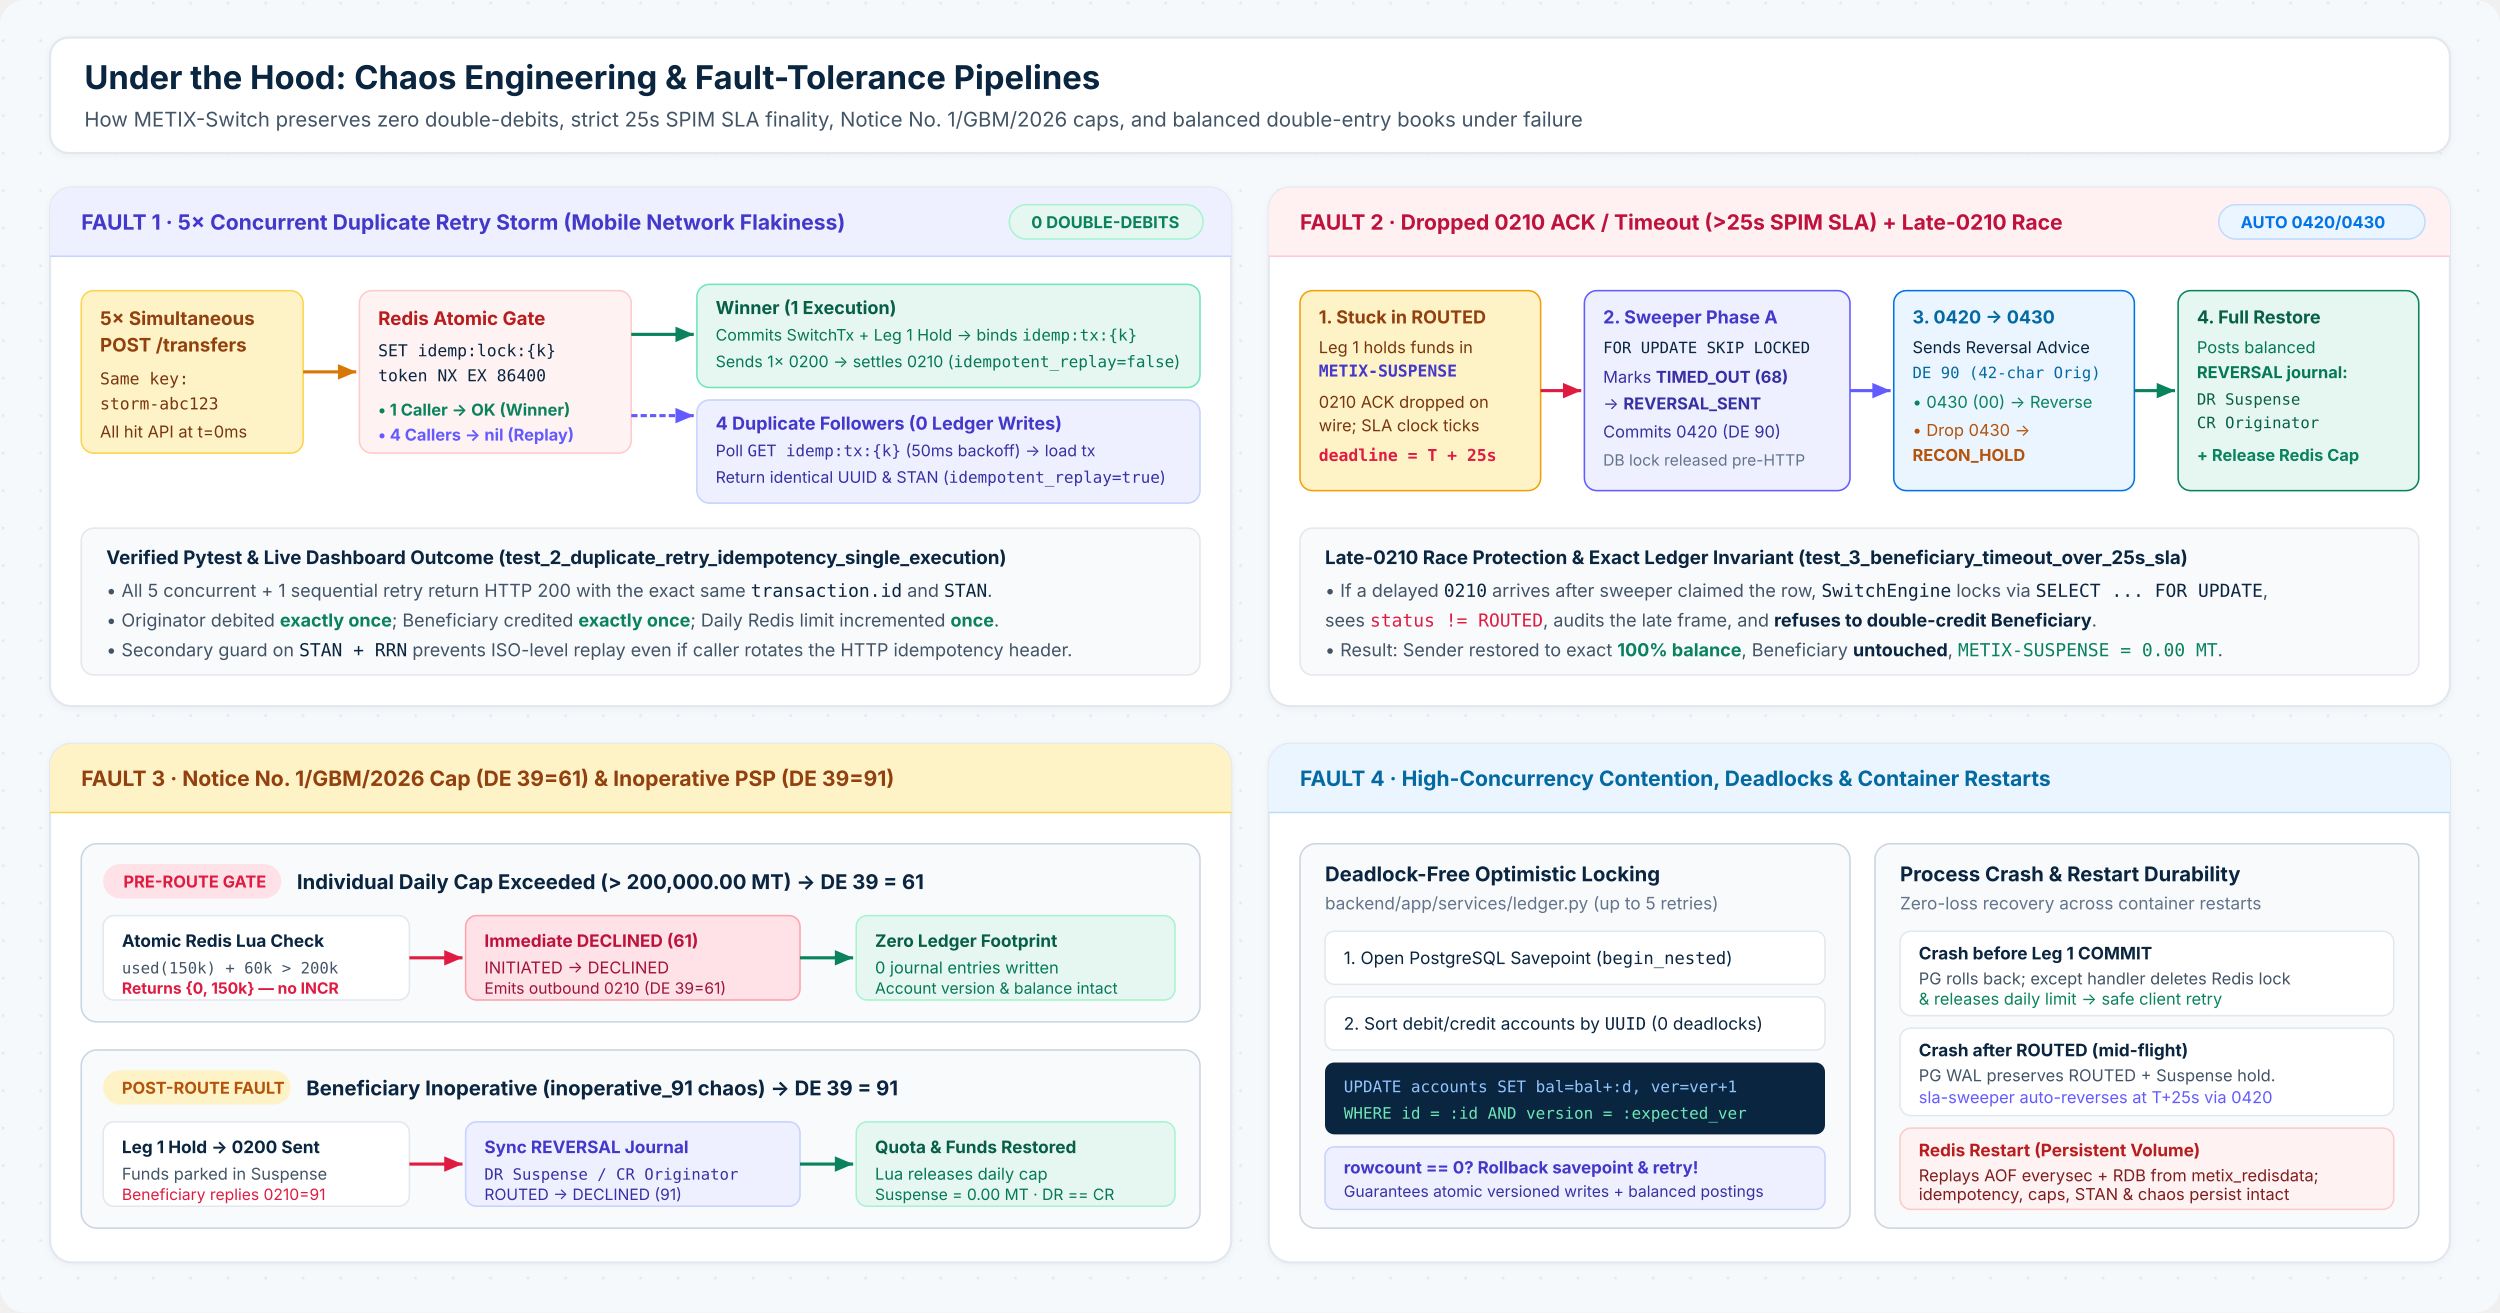
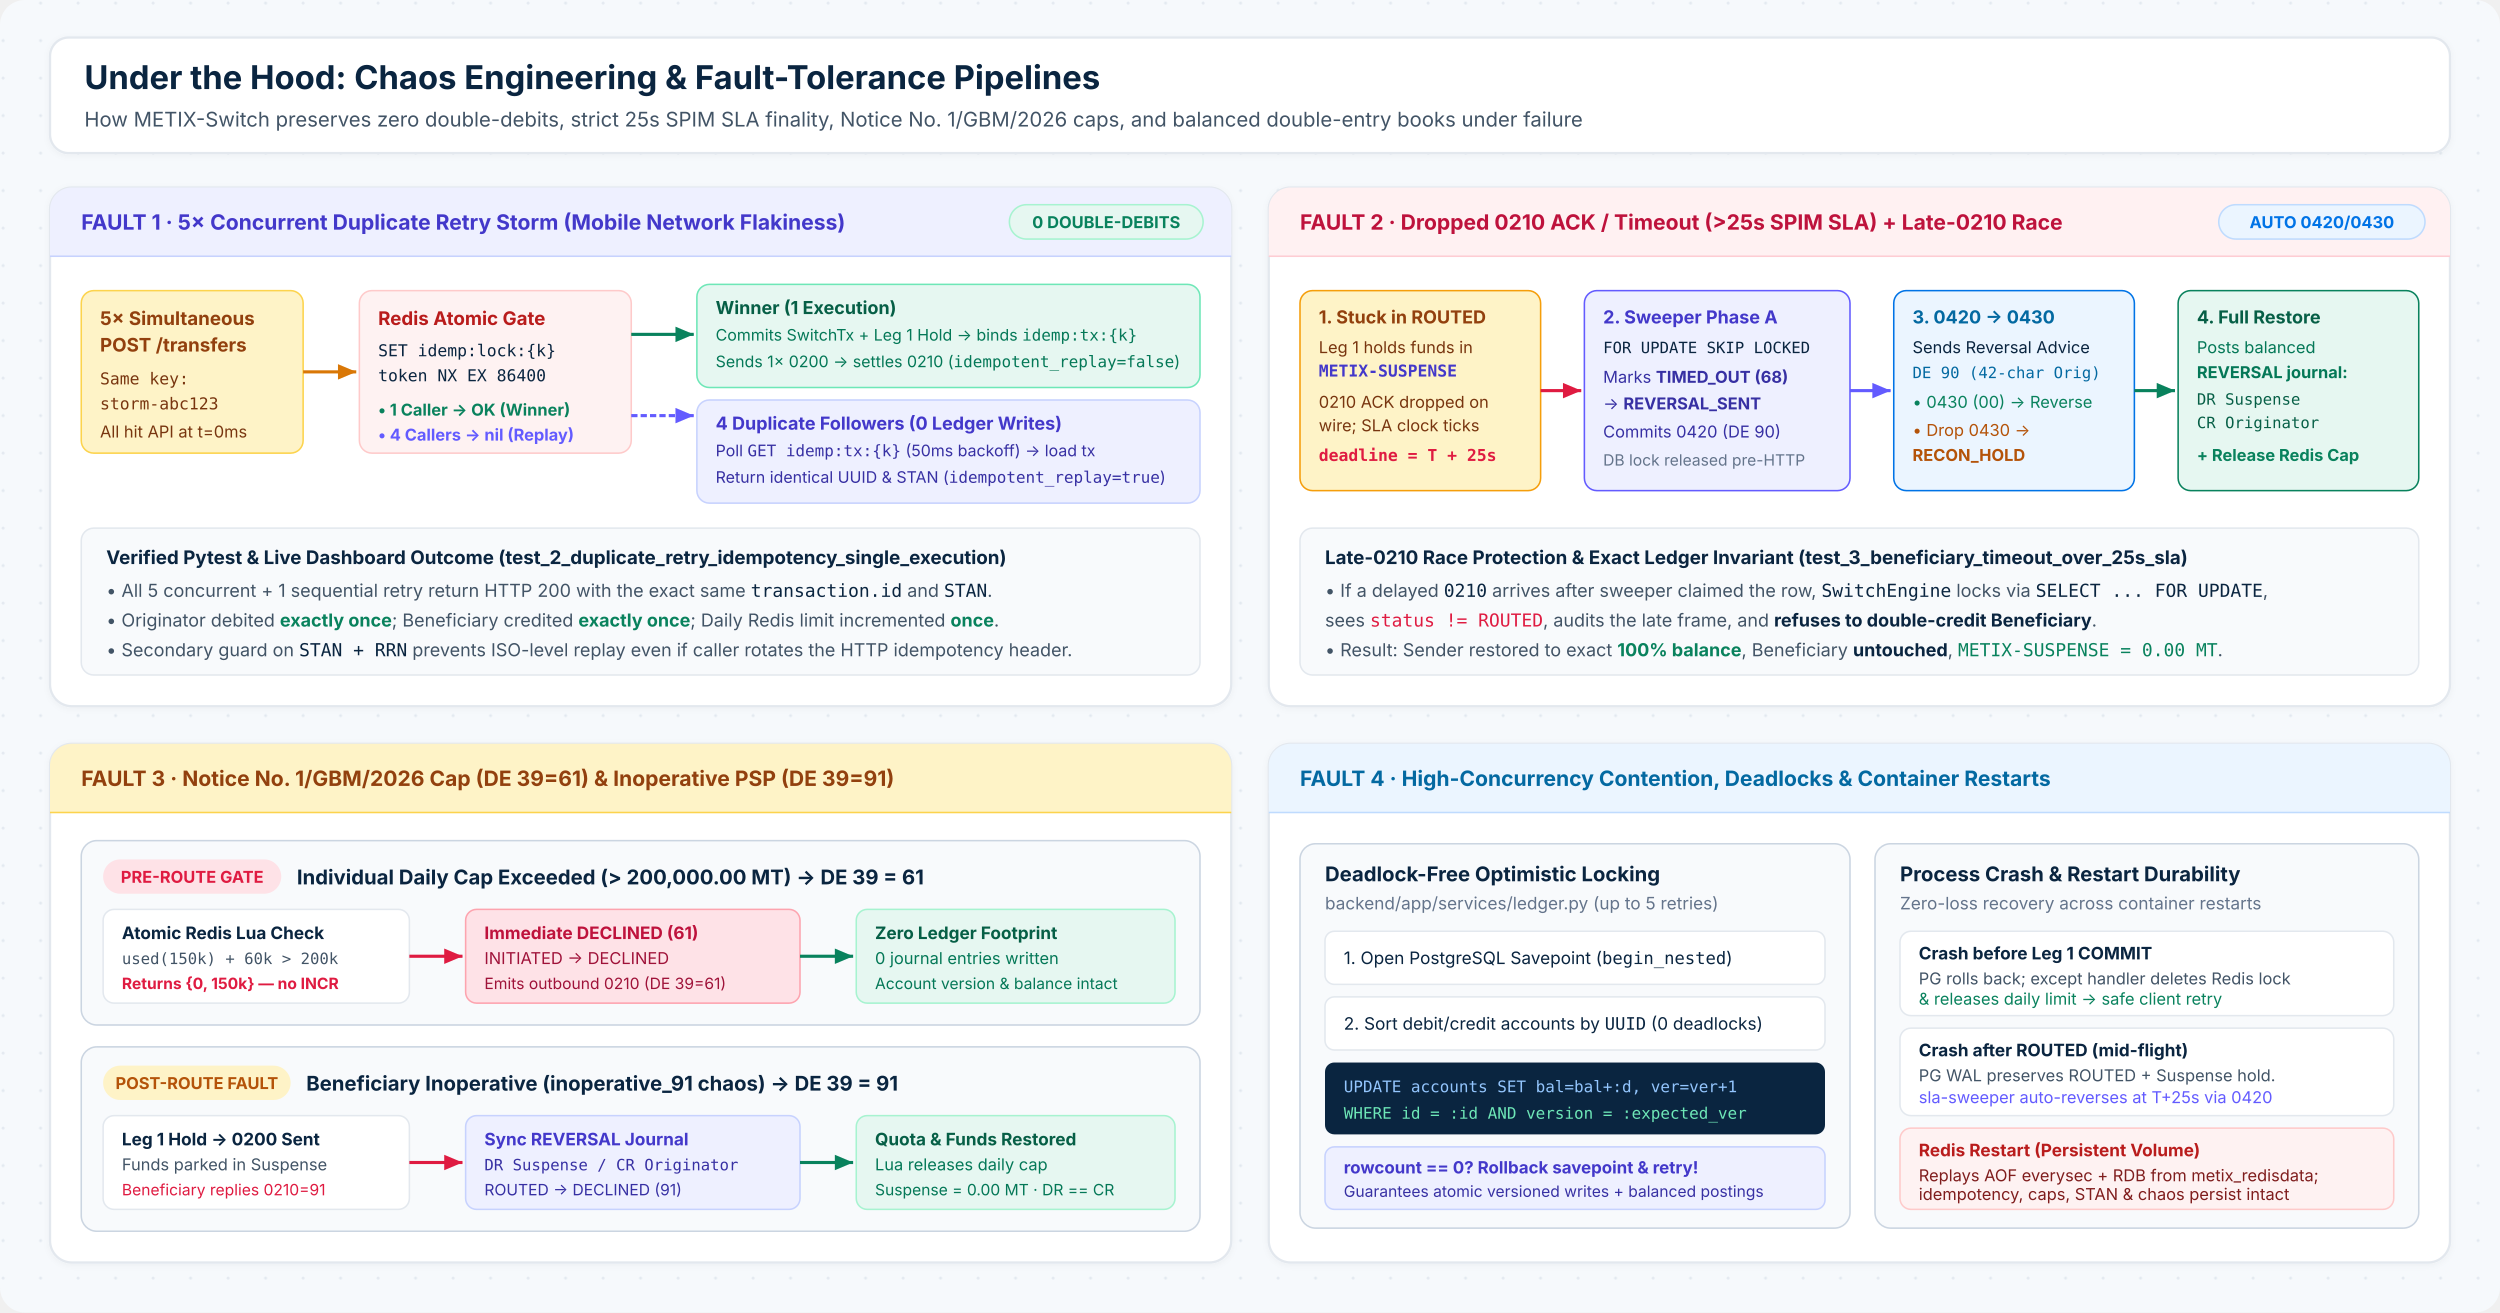
<svg xmlns="http://www.w3.org/2000/svg" viewBox="0 0 1600 840" width="1600" height="840" font-family="Inter, Figtree, -apple-system, BlinkMacSystemFont, 'Segoe UI', Roboto, sans-serif">
  <defs>
    <filter id="cardShadow" x="-6%" y="-6%" width="112%" height="116%">
      <feDropShadow dx="0" dy="3" stdDeviation="6" flood-color="#0A2540" flood-opacity="0.06" />
      <feDropShadow dx="0" dy="1" stdDeviation="2" flood-color="#0A2540" flood-opacity="0.04" />
    </filter>
    <pattern id="dotGrid" width="24" height="24" patternUnits="userSpaceOnUse">
      <circle cx="2" cy="2" r="1" fill="#CBD5E1" opacity="0.4" />
    </pattern>
    <marker id="arrIndigo" viewBox="0 0 10 10" refX="9" refY="5" markerWidth="6.5" markerHeight="6.5" orient="auto">
      <path d="M 0 1.2 L 9 5 L 0 8.8 z" fill="#635BFF" />
    </marker>
    <marker id="arrEmerald" viewBox="0 0 10 10" refX="9" refY="5" markerWidth="6.5" markerHeight="6.5" orient="auto">
      <path d="M 0 1.2 L 9 5 L 0 8.8 z" fill="#09825D" />
    </marker>
    <marker id="arrCrimson" viewBox="0 0 10 10" refX="9" refY="5" markerWidth="6.5" markerHeight="6.5" orient="auto">
      <path d="M 0 1.2 L 9 5 L 0 8.8 z" fill="#DF1B41" />
    </marker>
    <marker id="arrAmber" viewBox="0 0 10 10" refX="9" refY="5" markerWidth="6.5" markerHeight="6.5" orient="auto">
      <path d="M 0 1.2 L 9 5 L 0 8.8 z" fill="#D97706" />
    </marker>
    <marker id="arrBlue" viewBox="0 0 10 10" refX="9" refY="5" markerWidth="6.5" markerHeight="6.5" orient="auto">
      <path d="M 0 1.2 L 9 5 L 0 8.8 z" fill="#0073E6" />
    </marker>
  </defs>
  <rect width="1600" height="840" fill="#F6F9FC" rx="16" />
  <rect width="1600" height="840" fill="url(#dotGrid)" rx="16" />
  <rect x="32" y="24" width="1536" height="74" rx="12" fill="#FFFFFF" stroke="#E3E8EE" stroke-width="1.5" filter="url(#cardShadow)" />
  <text x="54" y="57" font-size="21" font-weight="700" fill="#0A2540">Under the Hood: Chaos Engineering &amp; Fault-Tolerance Pipelines</text>
  <text x="54" y="81" font-size="13" fill="#425466">How METIX-Switch preserves zero double-debits, strict 25s SPIM SLA finality, Notice No. 1/GBM/2026 caps, and balanced double-entry books under failure</text>
  <rect x="32" y="120" width="756" height="332" rx="14" fill="#FFFFFF" stroke="#E3E8EE" stroke-width="1.5" filter="url(#cardShadow)" />
  <rect x="32" y="120" width="756" height="44" rx="14" fill="#EEF0FF" />
  <rect x="32" y="150" width="756" height="14" fill="#EEF0FF" />
  <line x1="32" y1="164" x2="788" y2="164" stroke="#C7D2FE" />
  <text x="52" y="147" font-size="13.5" font-weight="700" fill="#4338CA">FAULT 1 · 5× Concurrent Duplicate Retry Storm (Mobile Network Flakiness)</text>
  <rect x="646" y="131" width="124" height="22" rx="11" fill="#E6F7F1" stroke="#A7F3D0" />
-   <text x="660" y="146" font-size="10.5" font-weight="700" fill="#09825D">0 DOUBLE-DEBITS</text>
+   <text x="708" y="146" font-size="10.5" font-weight="700" fill="#09825D" text-anchor="middle">0 DOUBLE-DEBITS</text>
  <rect x="52" y="186" width="142" height="104" rx="8" fill="#FEF3C7" stroke="#FCD34D" />
  <text x="64" y="208" font-size="12" font-weight="700" fill="#92400E">5× Simultaneous</text>
  <text x="64" y="225" font-size="12" font-weight="700" fill="#92400E">POST /transfers</text>
  <text x="64" y="246" font-size="10.5" fill="#78350F" font-family="ui-monospace, Menlo, monospace">Same key:</text>
  <text x="64" y="262" font-size="10.5" fill="#78350F" font-family="ui-monospace, Menlo, monospace">storm-abc123</text>
  <text x="64" y="280" font-size="10.5" fill="#78350F">All hit API at t=0ms</text>
  <path d="M 194 238 L 228 238" stroke="#D97706" stroke-width="2" marker-end="url(#arrAmber)" />
  <rect x="230" y="186" width="174" height="104" rx="8" fill="#FEF2F2" stroke="#FECACA" />
  <text x="242" y="208" font-size="12" font-weight="700" fill="#B91C1C">Redis Atomic Gate</text>
  <text x="242" y="228" font-size="10.5" fill="#0A2540" font-family="ui-monospace, Menlo, monospace">SET idemp:lock:{k}</text>
  <text x="242" y="244" font-size="10.5" fill="#0A2540" font-family="ui-monospace, Menlo, monospace">    token NX EX 86400</text>
  <text x="242" y="266" font-size="10.5" font-weight="700" fill="#09825D">• 1 Caller → OK (Winner)</text>
  <text x="242" y="282" font-size="10.5" font-weight="700" fill="#635BFF">• 4 Callers → nil (Replay)</text>
  <path d="M 404 214 L 444 214" stroke="#09825D" stroke-width="2" marker-end="url(#arrEmerald)" />
  <rect x="446" y="182" width="322" height="66" rx="8" fill="#E6F7F1" stroke="#6EE7B7" />
  <text x="458" y="201" font-size="11.5" font-weight="700" fill="#065F46">Winner (1 Execution)</text>
  <text x="458" y="218" font-size="10.2" fill="#047857">Commits SwitchTx + Leg 1 Hold → binds <tspan font-family="ui-monospace, Menlo, monospace">idemp:tx:{k}</tspan>
  </text>
  <text x="458" y="235" font-size="10.2" fill="#047857">Sends 1× 0200 → settles 0210 (<tspan font-family="ui-monospace, Menlo, monospace">idempotent_replay=false</tspan>)</text>
  <path d="M 404 266 L 444 266" stroke="#635BFF" stroke-width="2" stroke-dasharray="4,2" marker-end="url(#arrIndigo)" />
  <rect x="446" y="256" width="322" height="66" rx="8" fill="#EEF0FF" stroke="#C7D2FE" />
  <text x="458" y="275" font-size="11.5" font-weight="700" fill="#4338CA">4 Duplicate Followers (0 Ledger Writes)</text>
  <text x="458" y="292" font-size="10.2" fill="#3730A3">Poll <tspan font-family="ui-monospace, Menlo, monospace">GET idemp:tx:{k}</tspan> (50ms backoff) → load tx</text>
  <text x="458" y="309" font-size="10.2" fill="#3730A3">Return identical UUID &amp; STAN (<tspan font-family="ui-monospace, Menlo, monospace">idempotent_replay=true</tspan>)</text>
  <rect x="52" y="338" width="716" height="94" rx="8" fill="#F8FAFC" stroke="#E3E8EE" />
  <text x="68" y="361" font-size="12" font-weight="700" fill="#0A2540">Verified Pytest &amp; Live Dashboard Outcome (test_2_duplicate_retry_idempotency_single_execution)</text>
  <text x="68" y="382" font-size="11.5" fill="#425466">• All 5 concurrent + 1 sequential retry return HTTP 200 with the exact same <tspan font-family="ui-monospace, Menlo, monospace" fill="#0A2540">transaction.id</tspan> and <tspan font-family="ui-monospace, Menlo, monospace" fill="#0A2540">STAN</tspan>.</text>
  <text x="68" y="401" font-size="11.5" fill="#425466">• Originator debited <tspan font-weight="700" fill="#09825D">exactly once</tspan>; Beneficiary credited <tspan font-weight="700" fill="#09825D">exactly once</tspan>; Daily Redis limit incremented <tspan font-weight="700" fill="#09825D">once</tspan>.</text>
  <text x="68" y="420" font-size="11.5" fill="#425466">• Secondary guard on <tspan font-family="ui-monospace, Menlo, monospace" fill="#0A2540">STAN + RRN</tspan> prevents ISO-level replay even if caller rotates the HTTP idempotency header.</text>
  <rect x="812" y="120" width="756" height="332" rx="14" fill="#FFFFFF" stroke="#E3E8EE" stroke-width="1.5" filter="url(#cardShadow)" />
  <rect x="812" y="120" width="756" height="44" rx="14" fill="#FFF1F2" />
  <rect x="812" y="150" width="756" height="14" fill="#FFF1F2" />
  <line x1="812" y1="164" x2="1568" y2="164" stroke="#FECDD3" />
  <text x="832" y="147" font-size="13.5" font-weight="700" fill="#BE123C">FAULT 2 · Dropped 0210 ACK / Timeout (&gt;25s SPIM SLA) + Late-0210 Race</text>
  <rect x="1420" y="131" width="132" height="22" rx="11" fill="#EBF5FF" stroke="#BFDBFE" />
-   <text x="1434" y="146" font-size="10.5" font-weight="700" fill="#0073E6">AUTO 0420/0430</text>
+   <text x="1486" y="146" font-size="10.5" font-weight="700" fill="#0073E6" text-anchor="middle">AUTO 0420/0430</text>
  <rect x="832" y="186" width="154" height="128" rx="8" fill="#FEF3C7" stroke="#F59E0B" />
  <text x="844" y="207" font-size="11.5" font-weight="700" fill="#92400E">1. Stuck in ROUTED</text>
  <text x="844" y="226" font-size="10.5" fill="#78350F">Leg 1 holds funds in</text>
  <text x="844" y="241" font-size="10.5" font-weight="700" fill="#4338CA" font-family="ui-monospace, Menlo, monospace">METIX-SUSPENSE</text>
  <text x="844" y="261" font-size="10.5" fill="#78350F">0210 ACK dropped on</text>
  <text x="844" y="276" font-size="10.5" fill="#78350F">wire; SLA clock ticks</text>
  <text x="844" y="295" font-size="10.5" font-weight="700" fill="#DF1B41" font-family="ui-monospace, Menlo, monospace">deadline = T + 25s</text>
  <path d="M 986 250 L 1012 250" stroke="#DF1B41" stroke-width="2" marker-end="url(#arrCrimson)" />
  <rect x="1014" y="186" width="170" height="128" rx="8" fill="#EEF0FF" stroke="#635BFF" />
  <text x="1026" y="207" font-size="11.5" font-weight="700" fill="#4338CA">2. Sweeper Phase A</text>
  <text x="1026" y="226" font-size="10" fill="#0A2540" font-family="ui-monospace, Menlo, monospace">FOR UPDATE SKIP LOCKED</text>
  <text x="1026" y="245" font-size="10.5" fill="#3730A3">Marks <tspan font-weight="700">TIMED_OUT (68)</tspan>
  </text>
  <text x="1026" y="262" font-size="10.5" fill="#3730A3">→ <tspan font-weight="700">REVERSAL_SENT</tspan>
  </text>
  <text x="1026" y="280" font-size="10.5" fill="#3730A3">Commits 0420 (DE 90)</text>
  <text x="1026" y="298" font-size="10" fill="#64748B">DB lock released pre-HTTP</text>
  <path d="M 1184 250 L 1210 250" stroke="#635BFF" stroke-width="2" marker-end="url(#arrIndigo)" />
  <rect x="1212" y="186" width="154" height="128" rx="8" fill="#EBF5FF" stroke="#0073E6" />
  <text x="1224" y="207" font-size="11.5" font-weight="700" fill="#0369A1">3. 0420 → 0430</text>
  <text x="1224" y="226" font-size="10.5" fill="#0A2540">Sends Reversal Advice</text>
  <text x="1224" y="242" font-size="10" fill="#0369A1" font-family="ui-monospace, Menlo, monospace">DE 90 (42-char Orig)</text>
  <text x="1224" y="261" font-size="10.5" fill="#09825D">• 0430 (00) → Reverse</text>
  <text x="1224" y="279" font-size="10.5" fill="#B45309">• Drop 0430 →</text>
  <text x="1224" y="295" font-size="10.5" font-weight="700" fill="#B45309">  RECON_HOLD</text>
  <path d="M 1366 250 L 1392 250" stroke="#09825D" stroke-width="2" marker-end="url(#arrEmerald)" />
  <rect x="1394" y="186" width="154" height="128" rx="8" fill="#E6F7F1" stroke="#09825D" />
  <text x="1406" y="207" font-size="11.5" font-weight="700" fill="#065F46">4. Full Restore</text>
  <text x="1406" y="226" font-size="10.5" fill="#047857">Posts balanced</text>
  <text x="1406" y="242" font-size="10.5" font-weight="700" fill="#047857">REVERSAL journal:</text>
  <text x="1406" y="259" font-size="10" fill="#065F46" font-family="ui-monospace, Menlo, monospace">DR Suspense</text>
  <text x="1406" y="274" font-size="10" fill="#065F46" font-family="ui-monospace, Menlo, monospace">CR Originator</text>
  <text x="1406" y="295" font-size="10.5" font-weight="700" fill="#09825D">+ Release Redis Cap</text>
  <rect x="832" y="338" width="716" height="94" rx="8" fill="#F8FAFC" stroke="#E3E8EE" />
  <text x="848" y="361" font-size="12" font-weight="700" fill="#0A2540">Late-0210 Race Protection &amp; Exact Ledger Invariant (test_3_beneficiary_timeout_over_25s_sla)</text>
  <text x="848" y="382" font-size="11.5" fill="#425466">• If a delayed <tspan font-family="ui-monospace, Menlo, monospace" fill="#0A2540">0210</tspan> arrives after sweeper claimed the row, <tspan font-family="ui-monospace, Menlo, monospace" fill="#0A2540">SwitchEngine</tspan> locks via <tspan font-family="ui-monospace, Menlo, monospace" fill="#0A2540">SELECT ... FOR UPDATE</tspan>,</text>
  <text x="848" y="401" font-size="11.5" fill="#425466">  sees <tspan font-family="ui-monospace, Menlo, monospace" fill="#DF1B41">status != ROUTED</tspan>, audits the late frame, and <tspan font-weight="700" fill="#0A2540">refuses to double-credit Beneficiary</tspan>.</text>
  <text x="848" y="420" font-size="11.5" fill="#425466">• Result: Sender restored to exact <tspan font-weight="700" fill="#09825D">100% balance</tspan>, Beneficiary <tspan font-weight="700" fill="#0A2540">untouched</tspan>, <tspan font-family="ui-monospace, Menlo, monospace" fill="#09825D">METIX-SUSPENSE = 0.00 MT</tspan>.</text>
  <rect x="32" y="476" width="756" height="332" rx="14" fill="#FFFFFF" stroke="#E3E8EE" stroke-width="1.5" filter="url(#cardShadow)" />
  <rect x="32" y="476" width="756" height="44" rx="14" fill="#FEF3C7" />
  <rect x="32" y="506" width="756" height="14" fill="#FEF3C7" />
  <line x1="32" y1="520" x2="788" y2="520" stroke="#FCD34D" />
  <text x="52" y="503" font-size="13.5" font-weight="700" fill="#92400E">FAULT 3 · Notice No. 1/GBM/2026 Cap (DE 39=61) &amp; Inoperative PSP (DE 39=91)</text>
-   <rect x="52" y="540" width="716" height="114" rx="10" fill="#F8FAFC" stroke="#CBD5E1" />
-   <rect x="66" y="553" width="114" height="22" rx="11" fill="#FEE2E7" />
-   <text x="79" y="568" font-size="10.5" font-weight="700" fill="#DF1B41">PRE-ROUTE GATE</text>
-   <text x="190" y="569" font-size="13" font-weight="700" fill="#0A2540">Individual Daily Cap Exceeded (&gt; 200,000.00 MT) → DE 39 = 61</text>
-   <rect x="66" y="586" width="196" height="54" rx="7" fill="#FFFFFF" stroke="#E3E8EE" />
-   <text x="78" y="606" font-size="11" font-weight="700" fill="#0A2540">Atomic Redis Lua Check</text>
-   <text x="78" y="623" font-size="10" fill="#425466" font-family="ui-monospace, Menlo, monospace">used(150k) + 60k &gt; 200k</text>
-   <text x="78" y="636" font-size="10" font-weight="700" fill="#DF1B41">Returns {0, 150k} — no INCR</text>
-   <path d="M 262 613 L 296 613" stroke="#DF1B41" stroke-width="2" marker-end="url(#arrCrimson)" />
-   <rect x="298" y="586" width="214" height="54" rx="7" fill="#FEE2E7" stroke="#FDA4AF" />
-   <text x="310" y="606" font-size="11" font-weight="700" fill="#BE123C">Immediate DECLINED (61)</text>
-   <text x="310" y="623" font-size="10.5" fill="#9F1239">INITIATED → DECLINED</text>
-   <text x="310" y="636" font-size="10" fill="#9F1239">Emits outbound 0210 (DE 39=61)</text>
-   <path d="M 512 613 L 546 613" stroke="#09825D" stroke-width="2" marker-end="url(#arrEmerald)" />
-   <rect x="548" y="586" width="204" height="54" rx="7" fill="#E6F7F1" stroke="#A7F3D0" />
-   <text x="560" y="606" font-size="11" font-weight="700" fill="#065F46">Zero Ledger Footprint</text>
-   <text x="560" y="623" font-size="10.5" fill="#047857">0 journal entries written</text>
-   <text x="560" y="636" font-size="10" fill="#047857">Account version &amp; balance intact</text>
-   <rect x="52" y="672" width="716" height="114" rx="10" fill="#F8FAFC" stroke="#CBD5E1" />
-   <rect x="66" y="685" width="120" height="22" rx="11" fill="#FEF3C7" />
-   <text x="78" y="700" font-size="10.5" font-weight="700" fill="#B45309">POST-ROUTE FAULT</text>
-   <text x="196" y="701" font-size="13" font-weight="700" fill="#0A2540">Beneficiary Inoperative (inoperative_91 chaos) → DE 39 = 91</text>
-   <rect x="66" y="718" width="196" height="54" rx="7" fill="#FFFFFF" stroke="#E3E8EE" />
-   <text x="78" y="738" font-size="11" font-weight="700" fill="#0A2540">Leg 1 Hold → 0200 Sent</text>
-   <text x="78" y="755" font-size="10.5" fill="#425466">Funds parked in Suspense</text>
-   <text x="78" y="768" font-size="10" fill="#DF1B41">Beneficiary replies 0210=91</text>
-   <path d="M 262 745 L 296 745" stroke="#DF1B41" stroke-width="2" marker-end="url(#arrCrimson)" />
-   <rect x="298" y="718" width="214" height="54" rx="7" fill="#EEF0FF" stroke="#C7D2FE" />
-   <text x="310" y="738" font-size="11" font-weight="700" fill="#4338CA">Sync REVERSAL Journal</text>
-   <text x="310" y="755" font-size="10" fill="#3730A3" font-family="ui-monospace, Menlo, monospace">DR Suspense / CR Originator</text>
-   <text x="310" y="768" font-size="10" fill="#3730A3">ROUTED → DECLINED (91)</text>
-   <path d="M 512 745 L 546 745" stroke="#09825D" stroke-width="2" marker-end="url(#arrEmerald)" />
-   <rect x="548" y="718" width="204" height="54" rx="7" fill="#E6F7F1" stroke="#A7F3D0" />
-   <text x="560" y="738" font-size="11" font-weight="700" fill="#065F46">Quota &amp; Funds Restored</text>
-   <text x="560" y="755" font-size="10.5" fill="#047857">Lua releases daily cap</text>
-   <text x="560" y="768" font-size="10" fill="#047857">Suspense = 0.00 MT · DR == CR</text>
+   <rect x="52" y="538" width="716" height="118" rx="10" fill="#F8FAFC" stroke="#CBD5E1" />
+   <rect x="66" y="550" width="114" height="22" rx="11" fill="#FEE2E7" />
+   <text x="123" y="565" font-size="10.5" font-weight="700" fill="#DF1B41" text-anchor="middle">PRE-ROUTE GATE</text>
+   <text x="190" y="566" font-size="13" font-weight="700" fill="#0A2540">Individual Daily Cap Exceeded (&gt; 200,000.00 MT) → DE 39 = 61</text>
+   <rect x="66" y="582" width="196" height="60" rx="7" fill="#FFFFFF" stroke="#E3E8EE" />
+   <text x="78" y="601" font-size="11" font-weight="700" fill="#0A2540">Atomic Redis Lua Check</text>
+   <text x="78" y="617" font-size="10" fill="#425466" font-family="ui-monospace, Menlo, monospace">used(150k) + 60k &gt; 200k</text>
+   <text x="78" y="633" font-size="10" font-weight="700" fill="#DF1B41">Returns {0, 150k} — no INCR</text>
+   <path d="M 262 612 L 296 612" stroke="#DF1B41" stroke-width="2" marker-end="url(#arrCrimson)" />
+   <rect x="298" y="582" width="214" height="60" rx="7" fill="#FEE2E7" stroke="#FDA4AF" />
+   <text x="310" y="601" font-size="11" font-weight="700" fill="#BE123C">Immediate DECLINED (61)</text>
+   <text x="310" y="617" font-size="10.5" fill="#9F1239">INITIATED → DECLINED</text>
+   <text x="310" y="633" font-size="10" fill="#9F1239">Emits outbound 0210 (DE 39=61)</text>
+   <path d="M 512 612 L 546 612" stroke="#09825D" stroke-width="2" marker-end="url(#arrEmerald)" />
+   <rect x="548" y="582" width="204" height="60" rx="7" fill="#E6F7F1" stroke="#A7F3D0" />
+   <text x="560" y="601" font-size="11" font-weight="700" fill="#065F46">Zero Ledger Footprint</text>
+   <text x="560" y="617" font-size="10.5" fill="#047857">0 journal entries written</text>
+   <text x="560" y="633" font-size="10" fill="#047857">Account version &amp; balance intact</text>
+   <rect x="52" y="670" width="716" height="118" rx="10" fill="#F8FAFC" stroke="#CBD5E1" />
+   <rect x="66" y="682" width="120" height="22" rx="11" fill="#FEF3C7" />
+   <text x="126" y="697" font-size="10.5" font-weight="700" fill="#B45309" text-anchor="middle">POST-ROUTE FAULT</text>
+   <text x="196" y="698" font-size="13" font-weight="700" fill="#0A2540">Beneficiary Inoperative (inoperative_91 chaos) → DE 39 = 91</text>
+   <rect x="66" y="714" width="196" height="60" rx="7" fill="#FFFFFF" stroke="#E3E8EE" />
+   <text x="78" y="733" font-size="11" font-weight="700" fill="#0A2540">Leg 1 Hold → 0200 Sent</text>
+   <text x="78" y="749" font-size="10.5" fill="#425466">Funds parked in Suspense</text>
+   <text x="78" y="765" font-size="10" fill="#DF1B41">Beneficiary replies 0210=91</text>
+   <path d="M 262 744 L 296 744" stroke="#DF1B41" stroke-width="2" marker-end="url(#arrCrimson)" />
+   <rect x="298" y="714" width="214" height="60" rx="7" fill="#EEF0FF" stroke="#C7D2FE" />
+   <text x="310" y="733" font-size="11" font-weight="700" fill="#4338CA">Sync REVERSAL Journal</text>
+   <text x="310" y="749" font-size="10" fill="#3730A3" font-family="ui-monospace, Menlo, monospace">DR Suspense / CR Originator</text>
+   <text x="310" y="765" font-size="10" fill="#3730A3">ROUTED → DECLINED (91)</text>
+   <path d="M 512 744 L 546 744" stroke="#09825D" stroke-width="2" marker-end="url(#arrEmerald)" />
+   <rect x="548" y="714" width="204" height="60" rx="7" fill="#E6F7F1" stroke="#A7F3D0" />
+   <text x="560" y="733" font-size="11" font-weight="700" fill="#065F46">Quota &amp; Funds Restored</text>
+   <text x="560" y="749" font-size="10.5" fill="#047857">Lua releases daily cap</text>
+   <text x="560" y="765" font-size="10" fill="#047857">Suspense = 0.00 MT · DR == CR</text>
  <rect x="812" y="476" width="756" height="332" rx="14" fill="#FFFFFF" stroke="#E3E8EE" stroke-width="1.5" filter="url(#cardShadow)" />
  <rect x="812" y="476" width="756" height="44" rx="14" fill="#EBF5FF" />
  <rect x="812" y="506" width="756" height="14" fill="#EBF5FF" />
  <line x1="812" y1="520" x2="1568" y2="520" stroke="#BFDBFE" />
  <text x="832" y="503" font-size="13.5" font-weight="700" fill="#0369A1">FAULT 4 · High-Concurrency Contention, Deadlocks &amp; Container Restarts</text>
  <rect x="832" y="540" width="352" height="246" rx="10" fill="#F8FAFC" stroke="#CBD5E1" />
  <text x="848" y="564" font-size="13" font-weight="700" fill="#0A2540">Deadlock-Free Optimistic Locking</text>
  <text x="848" y="582" font-size="11" fill="#64748B">backend/app/services/ledger.py (up to 5 retries)</text>
  <rect x="848" y="596" width="320" height="34" rx="6" fill="#FFFFFF" stroke="#E3E8EE" />
  <text x="860" y="617" font-size="11" fill="#0A2540">1. Open PostgreSQL Savepoint (<tspan font-family="ui-monospace, Menlo, monospace">begin_nested</tspan>)</text>
  <rect x="848" y="638" width="320" height="34" rx="6" fill="#FFFFFF" stroke="#E3E8EE" />
  <text x="860" y="659" font-size="11" fill="#0A2540">2. Sort debit/credit accounts by <tspan font-family="ui-monospace, Menlo, monospace">UUID</tspan> (0 deadlocks)</text>
  <rect x="848" y="680" width="320" height="46" rx="6" fill="#0A2540" />
  <text x="860" y="699" font-size="10.2" fill="#93C5FD" font-family="ui-monospace, Menlo, monospace">UPDATE accounts SET bal=bal+:d, ver=ver+1</text>
  <text x="860" y="716" font-size="10.2" fill="#6EE7B7" font-family="ui-monospace, Menlo, monospace">WHERE id = :id AND version = :expected_ver</text>
  <rect x="848" y="734" width="320" height="40" rx="6" fill="#EEF0FF" stroke="#C7D2FE" />
  <text x="860" y="751" font-size="10.8" font-weight="700" fill="#4338CA">rowcount == 0? Rollback savepoint &amp; retry!</text>
  <text x="860" y="766" font-size="10" fill="#3730A3">Guarantees atomic versioned writes + balanced postings</text>
  <rect x="1200" y="540" width="348" height="246" rx="10" fill="#F8FAFC" stroke="#CBD5E1" />
  <text x="1216" y="564" font-size="13" font-weight="700" fill="#0A2540">Process Crash &amp; Restart Durability</text>
  <text x="1216" y="582" font-size="11" fill="#64748B">Zero-loss recovery across container restarts</text>
  <rect x="1216" y="596" width="316" height="54" rx="7" fill="#FFFFFF" stroke="#E3E8EE" />
  <text x="1228" y="614" font-size="11" font-weight="700" fill="#0A2540">Crash before Leg 1 COMMIT</text>
  <text x="1228" y="630" font-size="10.5" fill="#425466">PG rolls back; except handler deletes Redis lock</text>
  <text x="1228" y="643" font-size="10.5" fill="#09825D">&amp; releases daily limit → safe client retry</text>
  <rect x="1216" y="658" width="316" height="56" rx="7" fill="#FFFFFF" stroke="#E3E8EE" />
  <text x="1228" y="676" font-size="11" font-weight="700" fill="#0A2540">Crash after ROUTED (mid-flight)</text>
  <text x="1228" y="692" font-size="10.5" fill="#425466">PG WAL preserves ROUTED + Suspense hold.</text>
  <text x="1228" y="706" font-size="10.5" fill="#635BFF">sla-sweeper auto-reverses at T+25s via 0420</text>
  <rect x="1216" y="722" width="316" height="52" rx="7" fill="#FEF2F2" stroke="#FECACA" />
  <text x="1228" y="740" font-size="11" font-weight="700" fill="#B91C1C">Redis Restart (Persistent Volume)</text>
  <text x="1228" y="756" font-size="10.5" fill="#7F1D1D">Replays AOF everysec + RDB from metix_redisdata;</text>
  <text x="1228" y="768" font-size="10.5" fill="#7F1D1D">idempotency, caps, STAN &amp; chaos persist intact</text>
</svg>
